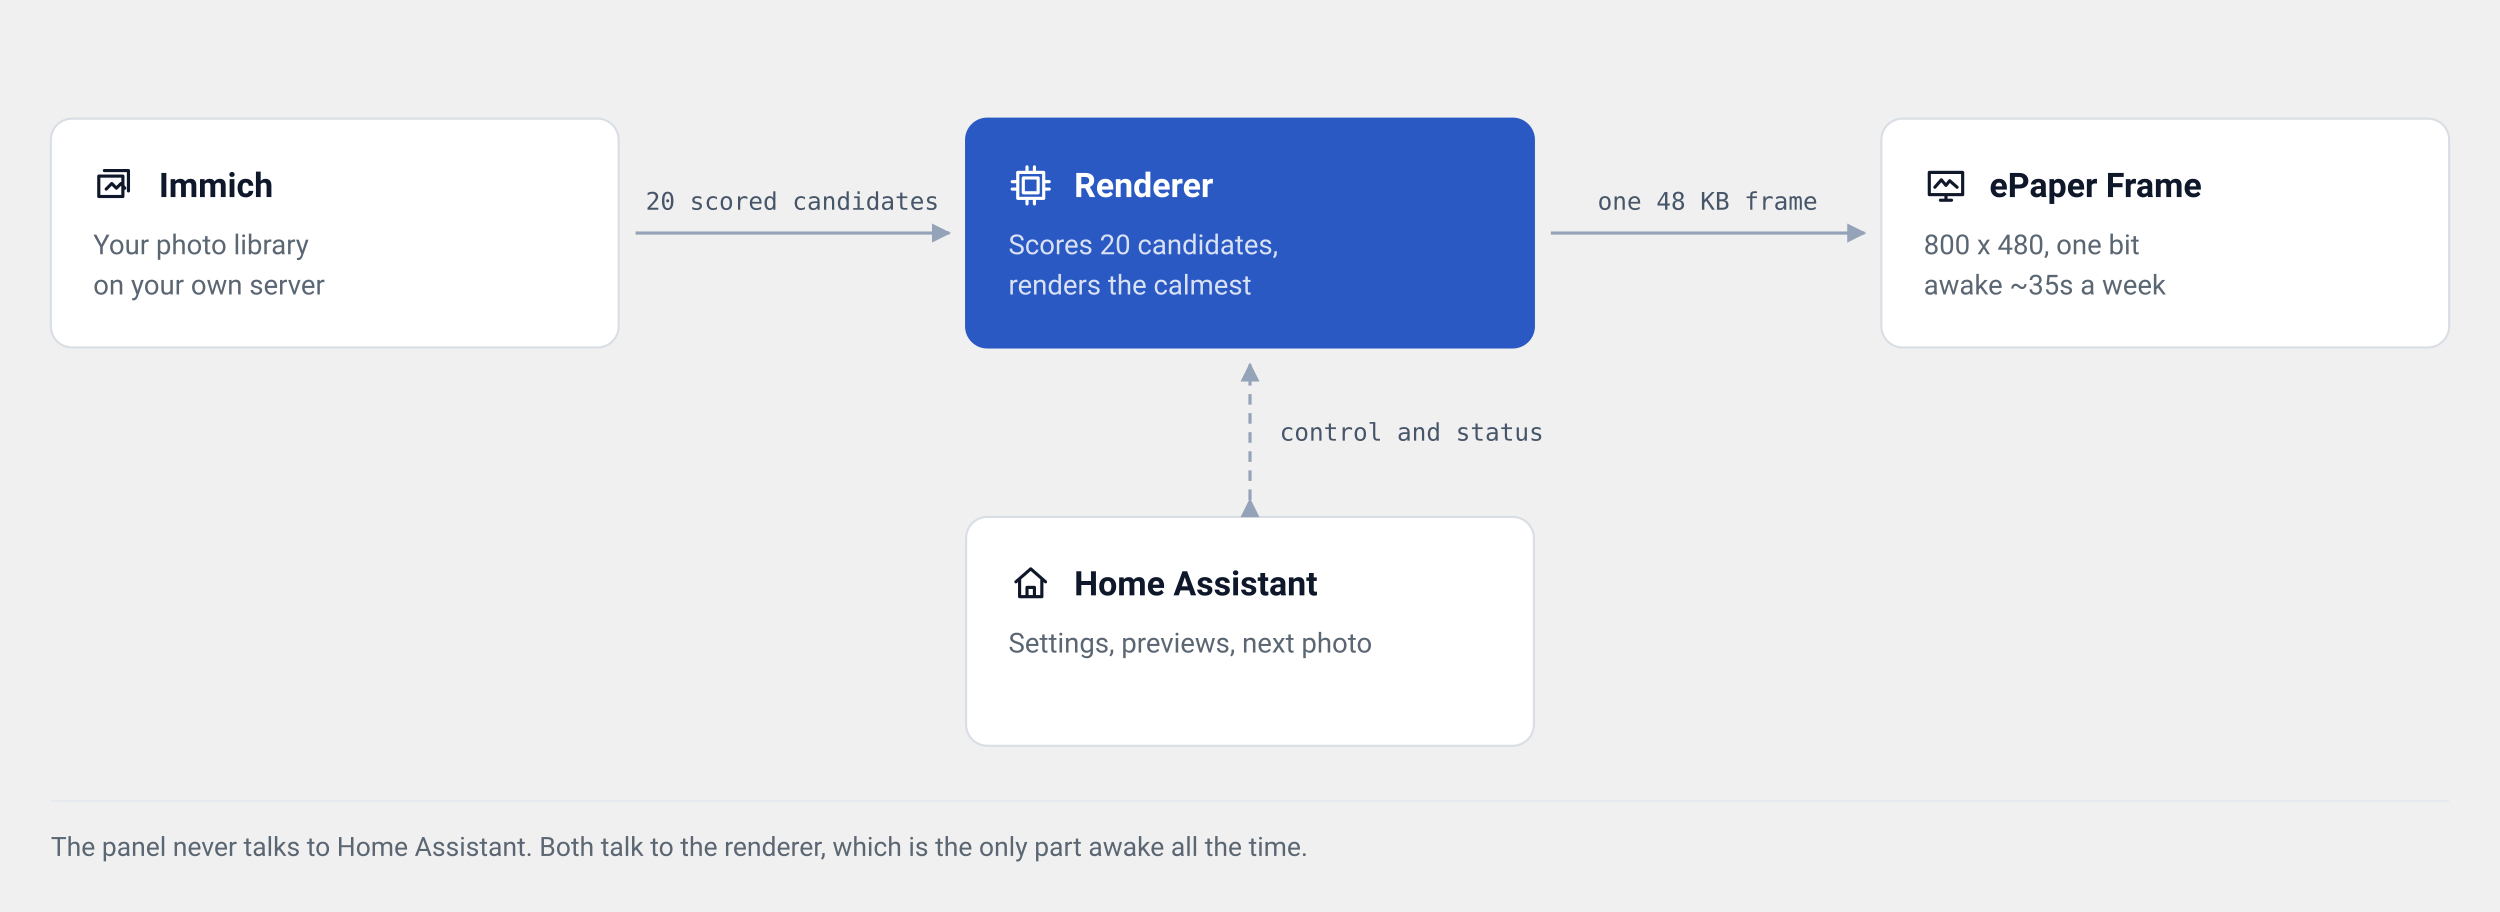
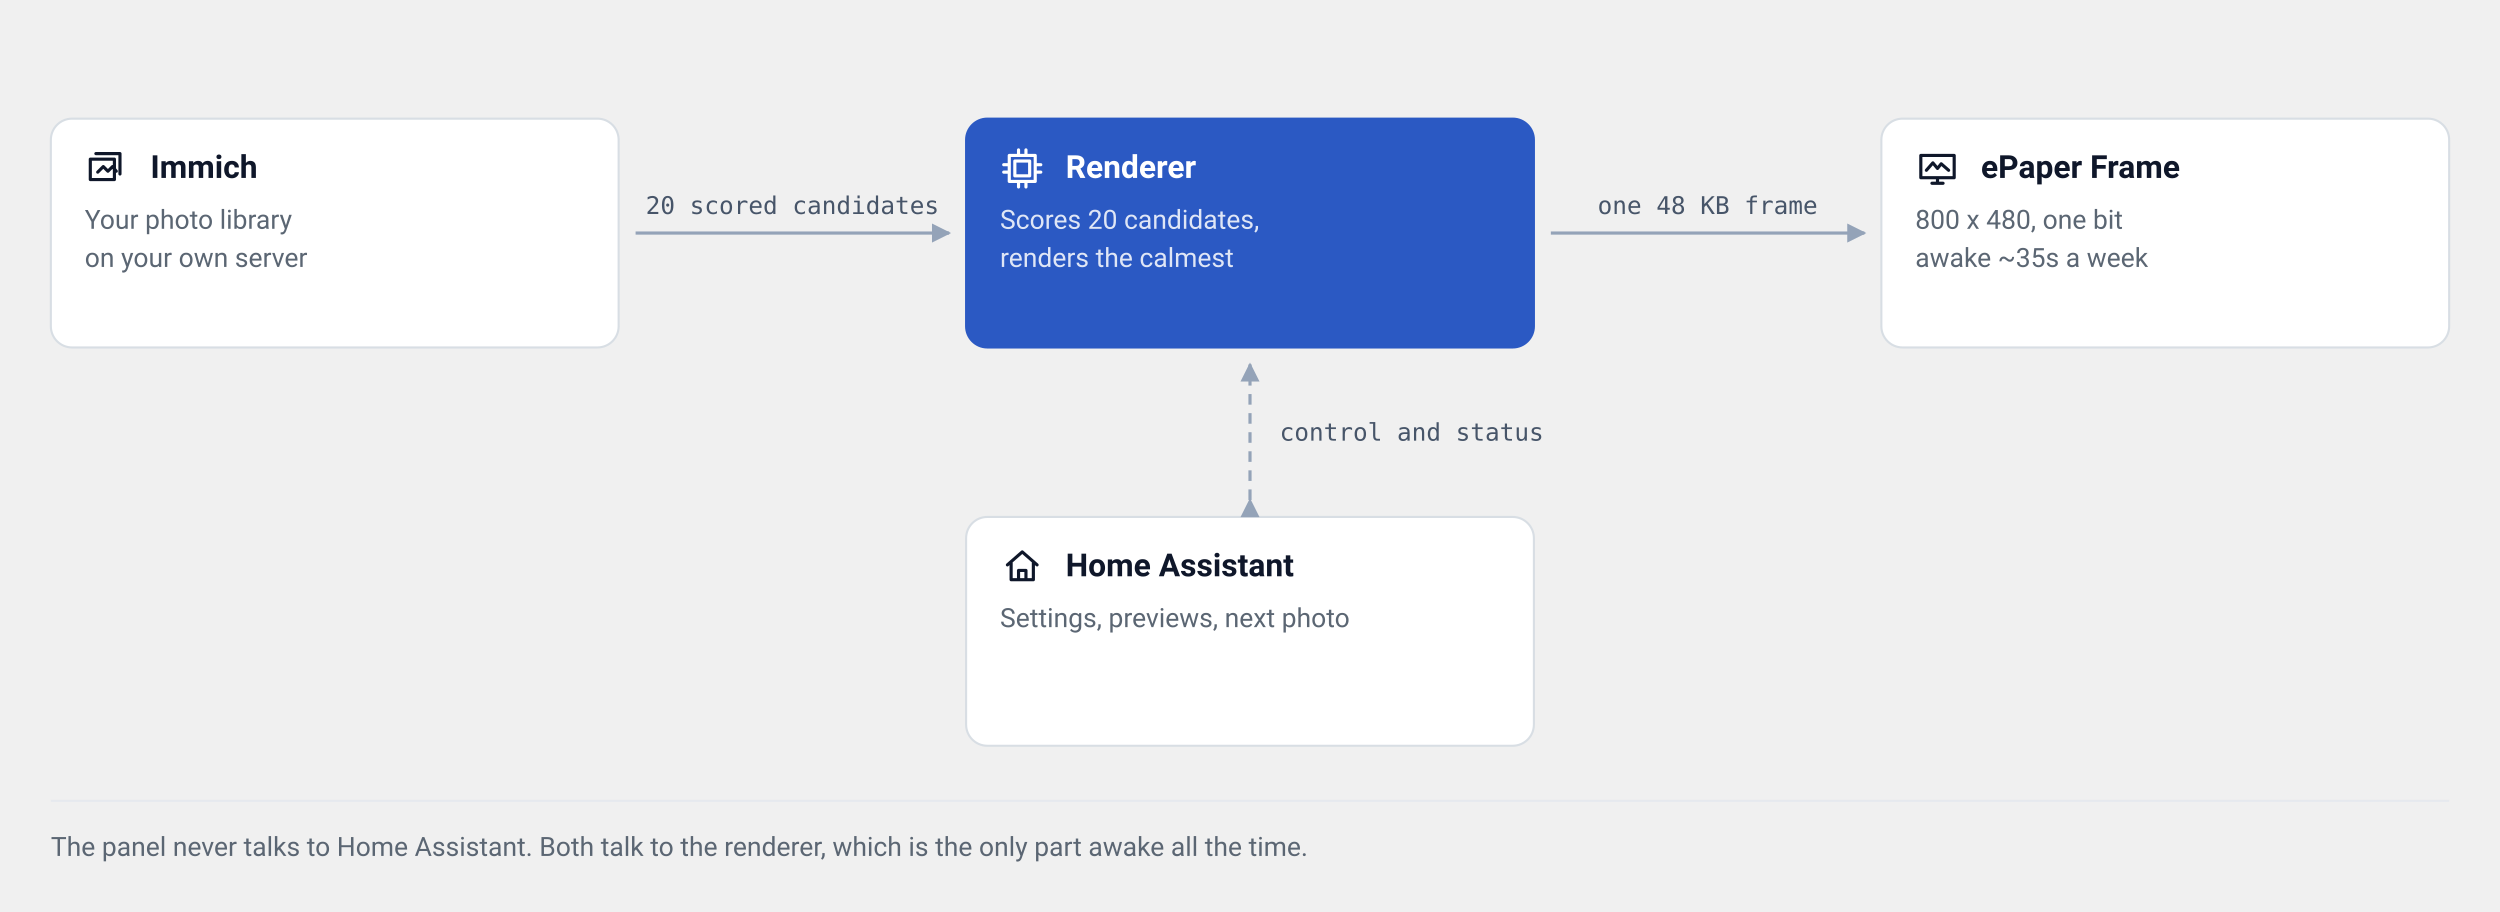
- <svg xmlns="http://www.w3.org/2000/svg" viewBox="0 0 1180 430" width="1180" height="430" role="img" aria-label="Immich sends scored candidates to the renderer, which sends one one-bit frame to the e-paper panel; Home Assistant controls the renderer">
+ <svg xmlns="http://www.w3.org/2000/svg" viewBox="0 0 1180 430" width="1180" height="430" role="img" aria-label="Immich sends twenty scored candidates to the renderer, which sends one 48 KB one-bit frame to the ePaper frame. Home Assistant exchanges control and status with the renderer. The panel never talks to Home Assistant.">
  <defs>
    <marker id="a" viewBox="0 0 10 10" refX="9" refY="5" markerWidth="6" markerHeight="6" orient="auto-start-reverse">
      <path d="M0 0 10 5 0 10z" fill="#94a3b8" />
    </marker>
    <marker id="b" viewBox="0 0 10 10" refX="1" refY="5" markerWidth="6" markerHeight="6" orient="auto-start-reverse">
      <path d="M10 0 0 5 10 10z" fill="#94a3b8" />
    </marker>
  </defs>
  <rect x="24" y="56" width="268" height="108" rx="10" fill="#ffffff" stroke="#d8dee4" stroke-width="1" />
-   <g transform="translate(44.0,77.0) scale(0.875)" fill="none" stroke="#0f172a" stroke-width="1.7" stroke-linecap="round" stroke-linejoin="round">
+   <g transform="translate(40.0,69.0) scale(0.875)" fill="none" stroke="#0f172a" stroke-width="1.7" stroke-linecap="round" stroke-linejoin="round">
    <path d="M3 7h13v11H3z M6 4h13v11 M7 14l3-3 2.5 2.5L15 11l2 2.5" />
  </g>
-   <text x="75" y="93" font-family="system-ui,-apple-system,'Segoe UI',Roboto,Helvetica,Arial,sans-serif" font-size="16" font-weight="600" fill="#0f172a">Immich</text>
-   <text x="44" y="120" font-family="system-ui,-apple-system,'Segoe UI',Roboto,Helvetica,Arial,sans-serif" font-size="13" fill="#5b6673">Your photo library</text>
-   <text x="44" y="139" font-family="system-ui,-apple-system,'Segoe UI',Roboto,Helvetica,Arial,sans-serif" font-size="13" fill="#5b6673">on your own server</text>
+   <text x="71.0" y="84.0" font-family="system-ui,-apple-system,'Segoe UI',Roboto,Helvetica,Arial,sans-serif" font-size="15" fill="#0f172a" text-anchor="start" font-weight="600">Immich</text>
+   <text x="40.0" y="108.0" font-family="system-ui,-apple-system,'Segoe UI',Roboto,Helvetica,Arial,sans-serif" font-size="12.5" fill="#5b6673" text-anchor="start">Your photo library</text>
+   <text x="40.0" y="126.0" font-family="system-ui,-apple-system,'Segoe UI',Roboto,Helvetica,Arial,sans-serif" font-size="12.5" fill="#5b6673" text-anchor="start">on your own server</text>
  <rect x="456" y="56" width="268" height="108" rx="10" fill="#2b59c3" stroke="#2b59c3" stroke-width="1" />
-   <g transform="translate(476.0,77.0) scale(0.875)" fill="none" stroke="#ffffff" stroke-width="1.7" stroke-linecap="round" stroke-linejoin="round">
+   <g transform="translate(472.0,69.0) scale(0.875)" fill="none" stroke="#ffffff" stroke-width="1.7" stroke-linecap="round" stroke-linejoin="round">
    <path d="M8 8h8v8H8z M5 5h14v14H5z M10 2v3 M14 2v3 M10 19v3 M14 19v3 M2 10h3 M2 14h3 M19 10h3 M19 14h3" />
  </g>
-   <text x="507" y="93" font-family="system-ui,-apple-system,'Segoe UI',Roboto,Helvetica,Arial,sans-serif" font-size="16" font-weight="600" fill="#ffffff">Renderer</text>
-   <text x="476" y="120" font-family="system-ui,-apple-system,'Segoe UI',Roboto,Helvetica,Arial,sans-serif" font-size="13" fill="#ffffff" opacity="0.82">Scores 20 candidates,</text>
-   <text x="476" y="139" font-family="system-ui,-apple-system,'Segoe UI',Roboto,Helvetica,Arial,sans-serif" font-size="13" fill="#ffffff" opacity="0.82">renders the calmest</text>
+   <text x="503.0" y="84.0" font-family="system-ui,-apple-system,'Segoe UI',Roboto,Helvetica,Arial,sans-serif" font-size="15" fill="#ffffff" text-anchor="start" font-weight="600">Renderer</text>
+   <text x="472.0" y="108.0" font-family="system-ui,-apple-system,'Segoe UI',Roboto,Helvetica,Arial,sans-serif" font-size="12.5" fill="#ffffff" text-anchor="start" opacity="0.85">Scores 20 candidates,</text>
+   <text x="472.0" y="126.0" font-family="system-ui,-apple-system,'Segoe UI',Roboto,Helvetica,Arial,sans-serif" font-size="12.5" fill="#ffffff" text-anchor="start" opacity="0.85">renders the calmest</text>
  <rect x="888" y="56" width="268" height="108" rx="10" fill="#ffffff" stroke="#d8dee4" stroke-width="1" />
-   <g transform="translate(908.0,77.0) scale(0.875)" fill="none" stroke="#0f172a" stroke-width="1.7" stroke-linecap="round" stroke-linejoin="round">
+   <g transform="translate(904.0,69.0) scale(0.875)" fill="none" stroke="#0f172a" stroke-width="1.7" stroke-linecap="round" stroke-linejoin="round">
    <path d="M3 5h18v12H3z M9 20h6 M12 17v3 M6 13l3.5-4 2.5 3 2-2.5L18 13" />
  </g>
-   <text x="939" y="93" font-family="system-ui,-apple-system,'Segoe UI',Roboto,Helvetica,Arial,sans-serif" font-size="16" font-weight="600" fill="#0f172a">ePaper Frame</text>
-   <text x="908" y="120" font-family="system-ui,-apple-system,'Segoe UI',Roboto,Helvetica,Arial,sans-serif" font-size="13" fill="#5b6673">800 x 480, one bit</text>
-   <text x="908" y="139" font-family="system-ui,-apple-system,'Segoe UI',Roboto,Helvetica,Arial,sans-serif" font-size="13" fill="#5b6673">awake ~35s a week</text>
+   <text x="935.0" y="84.0" font-family="system-ui,-apple-system,'Segoe UI',Roboto,Helvetica,Arial,sans-serif" font-size="15" fill="#0f172a" text-anchor="start" font-weight="600">ePaper Frame</text>
+   <text x="904.0" y="108.0" font-family="system-ui,-apple-system,'Segoe UI',Roboto,Helvetica,Arial,sans-serif" font-size="12.5" fill="#5b6673" text-anchor="start">800 x 480, one bit</text>
+   <text x="904.0" y="126.0" font-family="system-ui,-apple-system,'Segoe UI',Roboto,Helvetica,Arial,sans-serif" font-size="12.5" fill="#5b6673" text-anchor="start">awake ~35s a week</text>
  <rect x="456" y="244" width="268" height="108" rx="10" fill="#ffffff" stroke="#d8dee4" stroke-width="1" />
-   <g transform="translate(476.0,265.0) scale(0.875)" fill="none" stroke="#0f172a" stroke-width="1.7" stroke-linecap="round" stroke-linejoin="round">
+   <g transform="translate(472.0,257.0) scale(0.875)" fill="none" stroke="#0f172a" stroke-width="1.7" stroke-linecap="round" stroke-linejoin="round">
    <path d="M4 11 12 4l8 7 M6 10v9h12v-9 M10 19v-5h4v5" />
  </g>
-   <text x="507" y="281" font-family="system-ui,-apple-system,'Segoe UI',Roboto,Helvetica,Arial,sans-serif" font-size="16" font-weight="600" fill="#0f172a">Home Assistant</text>
-   <text x="476" y="308" font-family="system-ui,-apple-system,'Segoe UI',Roboto,Helvetica,Arial,sans-serif" font-size="13" fill="#5b6673">Settings, previews, next photo</text>
-   <line x1="300" y1="110.0" x2="448" y2="110.0" stroke="#94a3b8" stroke-width="1.5" marker-end="url(#a)" />
-   <text x="374.0" y="99.0" text-anchor="middle" font-family="ui-monospace,SFMono-Regular,'SF Mono',Menlo,Consolas,monospace" font-size="11.5" fill="#475569">20 scored candidates</text>
-   <line x1="732" y1="110.0" x2="880" y2="110.0" stroke="#94a3b8" stroke-width="1.5" marker-end="url(#a)" />
-   <text x="806.0" y="99.0" text-anchor="middle" font-family="ui-monospace,SFMono-Regular,'SF Mono',Menlo,Consolas,monospace" font-size="11.5" fill="#475569">one 48 KB frame</text>
-   <line x1="590.0" y1="236" x2="590.0" y2="172" stroke="#94a3b8" stroke-width="1.5" stroke-dasharray="5 4" marker-end="url(#a)" marker-start="url(#b)" />
-   <text x="604.0" y="208.0" font-family="ui-monospace,SFMono-Regular,'SF Mono',Menlo,Consolas,monospace" font-size="11.5" fill="#475569">control and status</text>
+   <text x="503.0" y="272.0" font-family="system-ui,-apple-system,'Segoe UI',Roboto,Helvetica,Arial,sans-serif" font-size="15" fill="#0f172a" text-anchor="start" font-weight="600">Home Assistant</text>
+   <text x="472.0" y="296.0" font-family="system-ui,-apple-system,'Segoe UI',Roboto,Helvetica,Arial,sans-serif" font-size="12.5" fill="#5b6673" text-anchor="start">Settings, previews, next photo</text>
+   <polyline points="300,110.0 448,110.0" fill="none" stroke="#94a3b8" stroke-width="1.5" marker-end="url(#a)" />
+   <text x="374.0" y="101.0" font-family="ui-monospace,SFMono-Regular,'SF Mono',Menlo,Consolas,monospace" font-size="11.5" fill="#475569" text-anchor="middle">20 scored candidates</text>
+   <polyline points="732,110.0 880,110.0" fill="none" stroke="#94a3b8" stroke-width="1.5" marker-end="url(#a)" />
+   <text x="806.0" y="101.0" font-family="ui-monospace,SFMono-Regular,'SF Mono',Menlo,Consolas,monospace" font-size="11.5" fill="#475569" text-anchor="middle">one 48 KB frame</text>
+   <polyline points="590.0,236 590.0,172" fill="none" stroke="#94a3b8" stroke-width="1.5" stroke-dasharray="5 4" marker-end="url(#a)" marker-start="url(#b)" />
+   <text x="604.0" y="208.0" font-family="ui-monospace,SFMono-Regular,'SF Mono',Menlo,Consolas,monospace" font-size="11.5" fill="#475569" text-anchor="start">control and status</text>
  <line x1="24" y1="378" x2="1156" y2="378" stroke="#e6e9ee" stroke-width="1" />
-   <text x="24" y="404" font-family="system-ui,-apple-system,'Segoe UI',Roboto,Helvetica,Arial,sans-serif" font-size="12.5" fill="#5b6673">The panel never talks to Home Assistant. Both talk to the renderer, which is the only part awake all the time.</text>
+   <text x="24.0" y="404.0" font-family="system-ui,-apple-system,'Segoe UI',Roboto,Helvetica,Arial,sans-serif" font-size="12.5" fill="#5b6673" text-anchor="start">The panel never talks to Home Assistant. Both talk to the renderer, which is the only part awake all the time.</text>
</svg>
